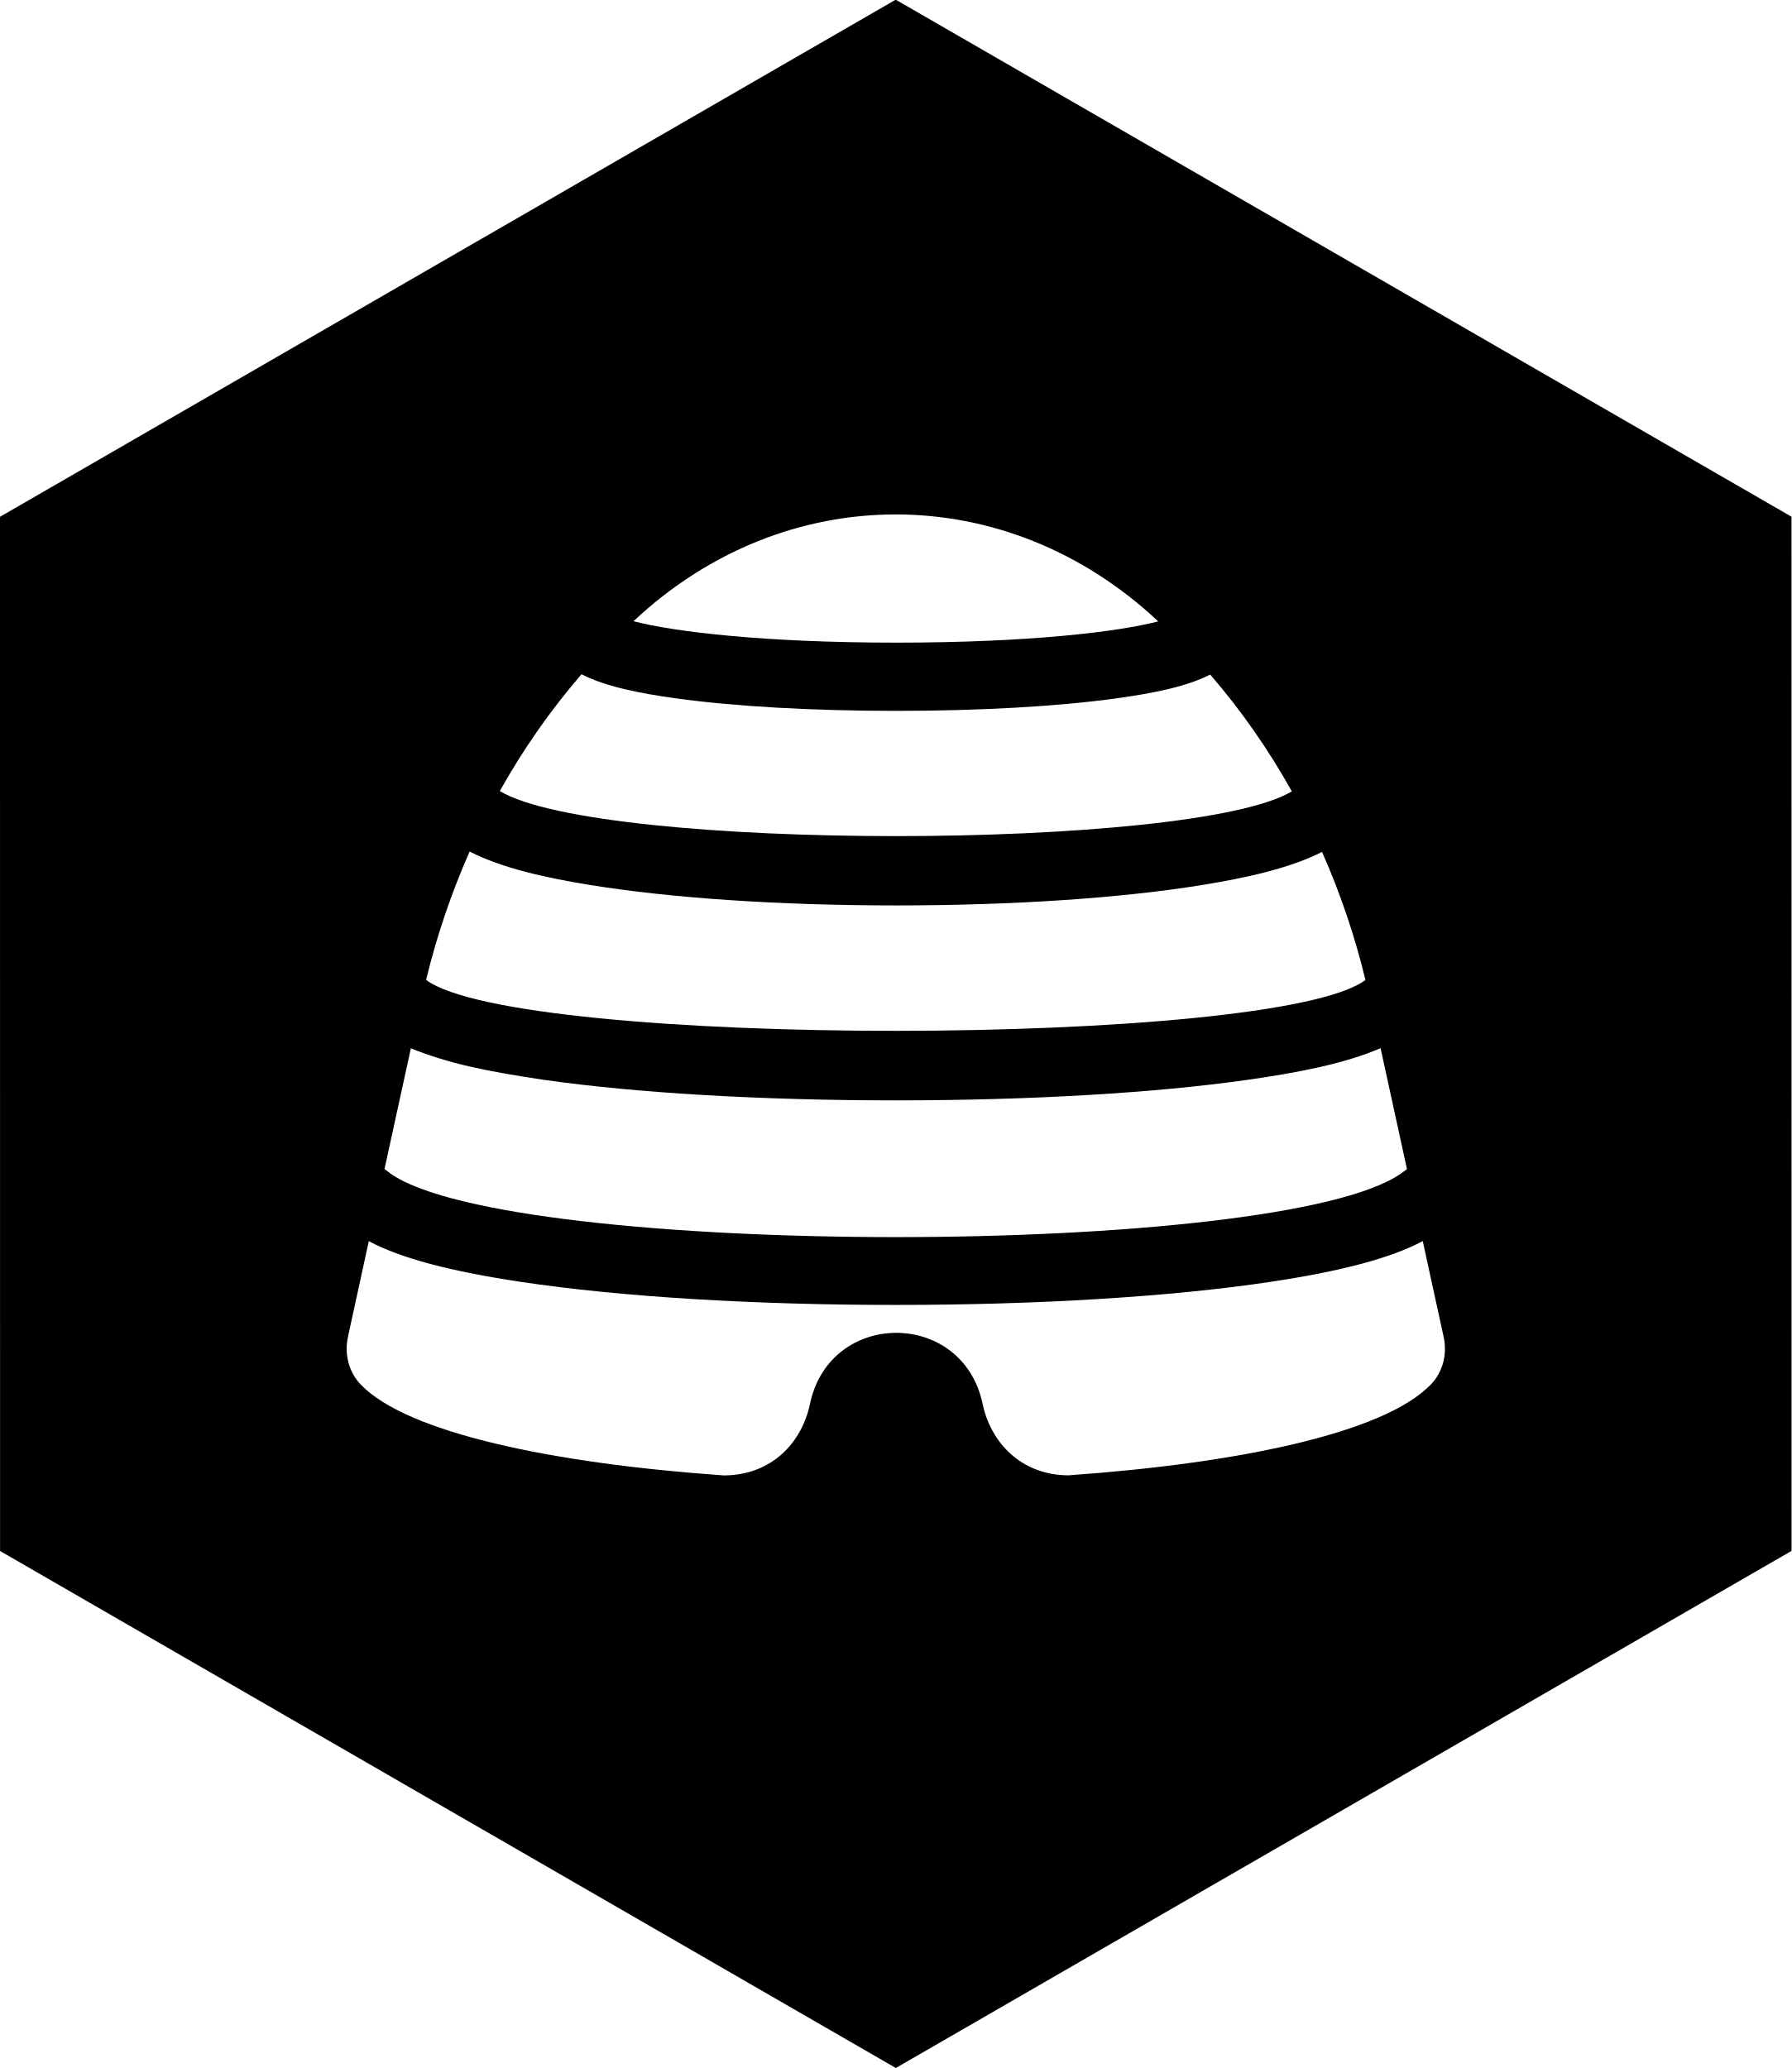
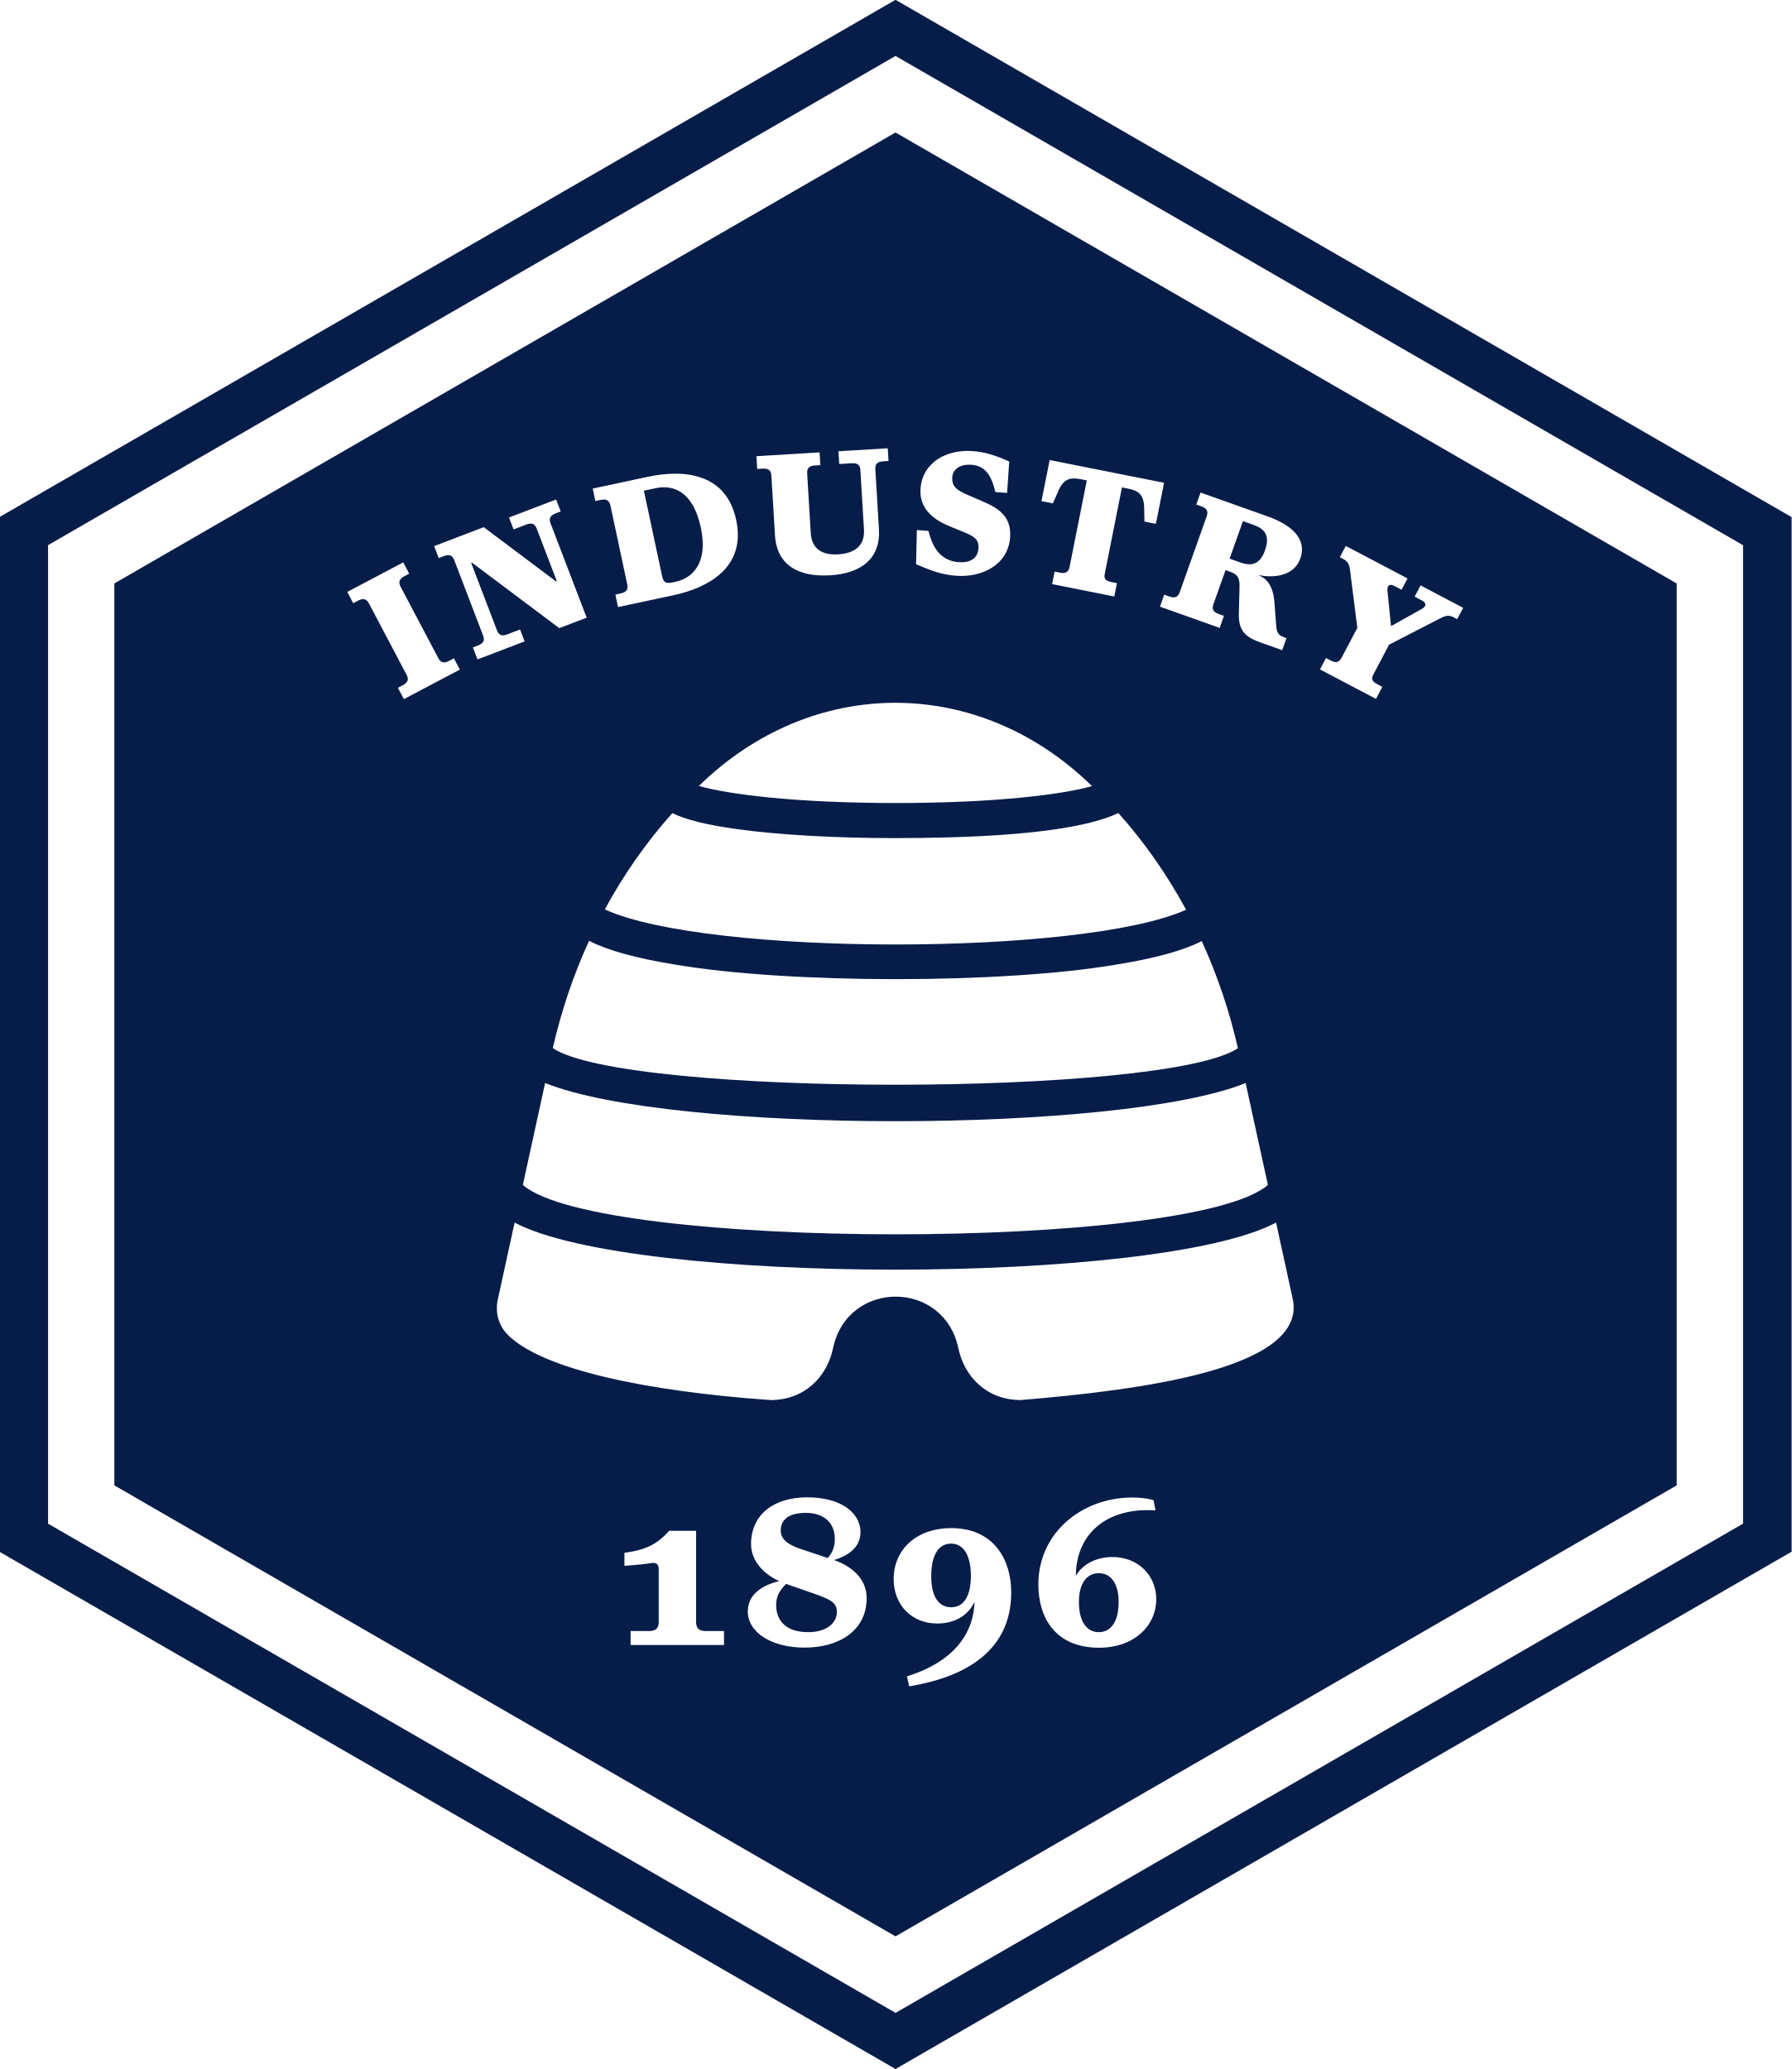
- <svg xmlns="http://www.w3.org/2000/svg" version="1.1" id="svg1" width="500.016" height="577.267" viewBox="0 0 500.016 577.267">
+ <svg xmlns="http://www.w3.org/2000/svg" width="132.25mm" height="152.746mm" viewBox="0 0 132.25 152.746" version="1.1" id="svg1">
  <defs id="defs1">
-     <clipPath clipPathUnits="userSpaceOnUse" id="clipPath2">
-       <path d="m -299.533,289.813 0.025,-432.94 375,0.022 -0.025,432.939 z" id="path2" />
+     <clipPath clipPathUnits="userSpaceOnUse" id="clipPath11">
+       <path d="M -199.013,-109.946 H 175.868 V 323.034 H -199.013 Z" id="path11" />
    </clipPath>
  </defs>
-   <path id="path1" d="m 0,0 c -9.777,-10.185 -40.292,-16.53 -75.929,-19.039 -9.875,0.077 -16.195,6.85 -17.903,14.928 -4.158,19.87 -31.997,19.881 -36.153,-0.002 -1.706,-8.125 -8.069,-14.919 -18.026,-14.942 -35.672,2.51 -66.219,8.848 -76.009,19.03 -2.531,2.633 -3.445,6.406 -2.677,9.957 l 4.37,20.059 c 6.68,-3.581 17.126,-6.327 31.931,-8.541 20.738,-3.109 48.574,-4.814 78.379,-4.812 29.805,10e-4 57.629,1.71 78.367,4.821 14.805,2.216 25.262,4.974 31.941,8.545 L 2.663,9.945 C 3.445,6.394 2.531,2.621 -0.012,-0.012 Z m -213.512,70.355 c 7.879,-3.156 15.406,-4.737 27.804,-6.589 19.498,-2.779 45.669,-4.305 73.701,-4.303 28.027,10e-4 54.203,1.53 73.698,4.312 10.094,1.434 20.312,3.357 27.769,6.622 L -5.01,45.058 -6.355,44.09 C -31.944,26.396 -192.284,26.446 -217.703,44.078 l -1.336,1.015 5.515,25.262 z m 12.295,41.208 c 6.828,-3.539 16.285,-5.551 25.058,-6.983 17.008,-2.769 39.828,-4.307 64.239,-4.305 24.414,10e-4 47.23,1.529 64.242,4.312 8.691,1.423 18.07,3.411 24.886,6.896 3.821,-8.636 6.861,-17.609 9.087,-26.808 -18.713,-14.119 -177.374,-14.299 -196.632,0.008 2.238,9.223 5.288,18.219 9.12,26.88 m 23.427,37.118 c 5.028,-2.613 12.239,-4.014 19.766,-5.053 12.219,-1.695 28.594,-2.62 46.102,-2.619 17.507,0.001 33.882,0.928 46.101,2.624 7.449,1.028 14.602,2.411 19.621,4.973 6.543,-7.557 12.238,-15.776 17.087,-24.456 -20.862,-12.446 -144.854,-12.543 -165.789,0.069 4.851,8.68 10.558,16.888 17.101,24.451 z m 120.703,11.058 c -8.622,-2.228 -27.317,-4.443 -54.836,-4.444 -27.52,-0.002 -46.442,2.247 -54.997,4.485 31.756,29.817 78.061,29.809 109.833,-0.041 m -54.945,130.165 -187.494,-108.265 0.012,-216.516 187.506,-108.239 187.494,108.26 -0.012,216.516 z" style="fill:#000000;fill-opacity:1;fill-rule:nonzero;stroke:none" transform="matrix(1.333333,0,0,-1.333333,399.368,386.4453)" clip-path="url(#clipPath2)" />
+   <g id="layer1" transform="translate(-48.15234,-67.53756)">
+     <path id="path10" d="m 0,0 c -2.578,0 -4.16,-2.274 -4.16,-6.832 0,-4.278 1.582,-6.485 4.16,-6.485 2.574,0 4.133,2.231 4.133,6.555 C 4.133,-2.438 2.59,0 0,0 m 30.898,-6.184 c -2.554,0 -4.16,-2.23 -4.16,-6.019 0,-4.004 1.567,-6.325 4.16,-6.325 2.59,0 4.157,2.274 4.157,6.325 0,3.812 -1.59,6.019 -4.157,6.019 m -62.222,5.016 5.515,-1.844 c 1.102,1.238 1.473,2.531 1.473,4.004 0,3.398 -2.328,5.445 -6.07,5.445 -3.747,0 -5.243,-1.582 -5.243,-3.683 0,-1.793 1.356,-2.946 4.325,-3.93 z m 2.343,-9.196 -5.539,1.934 c -1.449,-1.379 -2.09,-2.734 -2.09,-4.371 0,-3.609 2.348,-5.727 6.688,-5.727 4.113,0 6.023,2.118 6.023,4.184 0,2.066 -1.379,2.688 -5.082,3.98 M 165.699,208.945 -11.633,311.324 -188.957,208.945 V 4.179 L -11.625,-98.199 165.707,4.179 v 204.766 z m 10.168,5.875 V -1.696 l -187.5,-108.253 -187.5,108.253 V 214.82 l 187.5,108.254 z M -7.332,204.953 c 3.086,-1.317 5.371,-2.195 8.457,-2.414 5.351,-0.375 10.808,2.297 11.219,8.043 0.289,4.066 -2.032,5.922 -5.446,7.394 l -3.562,1.543 c -2.211,0.95 -3.227,1.785 -3.094,3.668 0.117,1.707 1.691,2.746 3.977,2.582 2.304,-0.164 3.808,-1.41 4.722,-4.535 l 0.34,-1.183 2.434,-0.168 0.445,6.57 c -2.91,1.324 -5.191,2.004 -7.68,2.183 -5.461,0.383 -10.488,-2.355 -10.883,-7.91 -0.265,-3.75 2.18,-6.203 5.938,-7.761 l 3.613,-1.489 c 2.074,-0.863 2.684,-1.707 2.582,-3.164 -0.156,-2.226 -1.832,-3.086 -4.172,-2.922 -2.492,0.18 -4.781,1.575 -5.937,5.309 l -0.379,1.238 -2.41,0.172 -0.164,-7.164 z m 26.23,13.219 2.395,-0.477 1.152,2.617 c 1.082,2.489 2.422,2.891 4.699,2.434 l 1.246,-0.25 -3.593,-18.055 c -0.215,-1.055 -0.731,-1.504 -2.016,-1.246 l -1.125,0.231 -0.527,-2.625 13.011,-2.594 0.555,2.789 -1.129,0.226 c -1.281,0.258 -1.629,0.7 -1.414,1.754 l 3.594,18.063 1.246,-0.25 c 2.277,-0.453 3.359,-1.332 3.406,-4.051 l 0.055,-2.852 2.394,-0.476 1.711,8.594 -23.937,4.761 -1.715,-8.593 z m 25.692,-19.582 -0.895,-2.512 12.492,-4.442 0.895,2.516 -1.09,0.383 c -1.23,0.437 -1.449,1.086 -1.09,2.098 l 2.524,7.097 0.925,-0.328 c 1.848,-0.66 2.028,-1.519 1.989,-3.363 l -0.133,-5.254 c -0.086,-3.336 0.906,-4.91 4.433,-6.164 l 4.637,-1.645 0.891,2.512 -0.633,0.231 c -1.051,0.375 -1.418,1.07 -1.504,2.246 l -0.375,4.964 c -0.266,3.504 -1.551,4.938 -3.234,5.696 l 0.011,0.039 c 2.633,-0.524 7.223,-0.445 8.618,3.461 1.527,4.293 -2.067,7.16 -6.844,8.851 l -14.012,4.981 -0.894,-2.512 1.066,-0.375 c 1.227,-0.441 1.465,-1.098 1.102,-2.109 L 47.847,199.14 c -0.363,-1.019 -0.957,-1.371 -2.187,-0.933 l -1.063,0.375 z m 32.605,-15.649 11.707,-6.164 1.324,2.516 -1,0.523 c -1.175,0.621 -1.363,1.129 -0.863,2.086 l 3.274,6.219 10.668,5.496 c 1.371,0.715 1.957,0.707 2.96,0.18 l 0.625,-0.328 1.247,2.367 -8.903,4.691 -1.246,-2.359 1.582,-0.828 c 0.914,-0.489 0.891,-1.192 -0.062,-1.723 l -6.461,-3.613 -0.746,7.41 c -0.125,1.09 0.468,1.512 1.386,1.027 l 1.567,-0.824 1.246,2.367 -12.918,6.805 -1.242,-2.363 0.625,-0.332 c 0.988,-0.516 1.34,-1.008 1.527,-2.543 l 1.504,-11.907 -3.274,-6.218 c -0.503,-0.957 -1.128,-1.231 -2.281,-0.625 l -1,0.531 -1.246,-2.367 z M 71.508,51.074 67.992,67.183 c -24.586,-13.109 -134.578,-13.156 -159.328,0 l -3.516,-16.109 c -0.566,-2.578 0.102,-5.312 1.942,-7.223 7.097,-7.386 29.261,-11.992 55.125,-13.808 7.222,0.015 11.836,4.941 13.074,10.832 3.019,14.414 23.207,14.414 26.23,0 1.227,-5.867 5.817,-10.77 12.985,-10.832 24.742,2.058 59.871,6.453 57.011,21.023 z M 42.922,-11.61 c 0,4.965 -3.84,8.805 -9.102,8.805 -3.683,0 -6.418,-1.656 -7.723,-3.933 0.024,8.328 5.926,14.367 16.665,13.699 l -0.415,2.16 c -1.519,0.394 -3.054,0.527 -4.418,0.527 -10.621,0 -19.675,-7.426 -19.675,-18.164 0,-7.176 3.683,-13.269 12.738,-13.269 7.258,0 11.93,4.574 11.93,10.16 z m -30.344,1.426 c 0,6.555 -3.426,13.426 -12.559,13.426 -7.375,0 -12.043,-4.574 -12.043,-10.668 0,-5.453 3.836,-9.293 9.102,-9.293 3.742,0 6.531,1.727 7.816,4.551 -0.14,-5.84 -3.496,-12.297 -14.136,-15.61 l 0.461,-2.089 c 14.41,2.386 21.359,9.265 21.359,19.675 z m -30.25,-1.238 c 0,4.301 -3.445,6.808 -6.828,7.98 2.644,0.809 5.535,2.461 5.535,5.797 0,4.301 -4.348,7.332 -11.145,7.332 -6.796,0 -11.75,-3.445 -11.75,-9.793 0,-3.492 2.625,-6.273 5.907,-7.746 -3.36,-0.781 -6.594,-2.66 -6.594,-6.344 0,-4.324 4.871,-7.566 11.906,-7.566 7.031,0 12.961,3.426 12.961,10.348 z m -29.856,-6.875 h -3.769 c -1.543,0 -2.066,0.641 -2.066,1.957 V 2.691 h -5.61 C -61.5,-0.09 -63.711,-1.285 -68.356,-1.93 v -2.711 c 2.532,0.16 4.325,0.371 5.657,0.574 0.984,0.164 1.519,-0.226 1.519,-1.285 V -16.34 c 0,-1.309 -0.523,-1.957 -2.094,-1.957 h -3.789 v -2.922 h 19.543 v 2.922 z m -51.585,203.332 9.867,3.773 -0.953,2.493 -2.657,-1.02 c -1.222,-0.469 -1.808,-0.117 -2.191,0.895 l -5.375,14.05 0.164,0.063 18.273,-13.707 5.727,2.191 -7.535,19.692 c -0.383,1.011 -0.18,1.66 1.043,2.132 l 1.055,0.407 -0.954,2.5 -9.855,-3.77 0.957,-2.492 2.656,1.02 c 1.219,0.468 1.809,0.117 2.192,-0.883 l 4.191,-10.953 -0.164,-0.063 -15.125,11.352 -10.371,-3.973 0.957,-2.496 1.055,0.406 c 1.222,0.469 1.828,0.125 2.211,-0.887 l 6,-15.687 c 0.382,-1.004 0.164,-1.668 -1.059,-2.129 l -1.059,-0.41 0.957,-2.496 z m -3.68,-2.133 -1.246,2.367 -1.004,-0.535 c -1.156,-0.609 -1.778,-0.328 -2.285,0.621 l -7.84,14.86 c -0.504,0.945 -0.379,1.621 0.773,2.23 l 1.004,0.531 -1.246,2.368 -11.711,-6.18 1.246,-2.367 1.004,0.535 c 1.16,0.609 1.793,0.336 2.301,-0.613 l 7.84,-14.86 c 0.504,-0.953 0.363,-1.633 -0.789,-2.238 l -1.004,-0.524 1.246,-2.367 11.711,6.18 z m 17.84,-86.508 -4.66,-21.336 0.023,-0.015 c 15.703,-13.731 139.98,-13.778 155.852,0 l 0.023,0.015 -4.66,21.328 C 35.308,85.75 -58.528,85.719 -84.953,96.394 m 9.195,29.746 c -3.297,-7.183 -5.824,-14.718 -7.59,-22.449 15.305,-10.258 128.383,-10.164 143.36,-0.008 -1.766,7.715 -4.286,15.235 -7.567,22.403 -3.91,-1.989 -9.73,-3.578 -17.687,-4.879 -23.934,-4.106 -68.77,-4.106 -92.696,0 -8.043,1.316 -13.902,2.922 -17.812,4.941 z m 0.77,94.657 0.554,-2.618 1.113,0.239 c 1.278,0.273 1.825,-0.168 2.043,-1.215 l 3.5,-16.418 c 0.231,-1.051 -0.093,-1.668 -1.367,-1.941 l -1.105,-0.239 0.555,-2.613 11.515,2.457 c 7.59,1.621 15.305,5.977 13.203,15.785 -2.09,9.805 -10.894,10.637 -18.5,9.016 l -11.511,-2.461 z m 34.257,6.757 0.157,-2.66 1.129,0.071 c 1.3,0.078 1.777,-0.43 1.839,-1.504 l 0.754,-12.469 c 0.375,-6.195 4.879,-8.758 11.551,-8.352 6.445,0.391 10.574,3.469 10.199,9.668 l -0.754,12.469 c -0.062,1.07 0.321,1.637 1.629,1.715 l 1.129,0.07 -0.164,2.66 -10.316,-0.625 0.164,-2.664 2.609,0.157 c 1.309,0.082 1.762,-0.43 1.824,-1.5 l 0.746,-12.371 c 0.211,-3.547 -2.148,-4.997 -5.382,-5.192 -3.219,-0.195 -5.543,0.973 -5.758,4.52 l -0.742,12.367 c -0.063,1.074 0.328,1.637 1.629,1.715 l 1.128,0.07 -0.164,2.664 -13.214,-0.801 z m 29.137,-79.914 c -12.633,0 -24.437,0.676 -33.234,1.887 -6.196,0.856 -10.594,1.93 -13.508,3.34 -5.508,-6.156 -10.215,-12.934 -14.125,-20.148 21.367,-9.782 100.094,-9.766 121.625,-0.063 -3.926,7.246 -8.641,14.047 -14.172,20.234 -5.723,-2.726 -18.414,-5.242 -46.578,-5.242 z m -41.184,10.918 c 6.071,-1.746 20.153,-3.57 41.184,-3.57 21.031,0 34.934,1.801 41.066,3.539 -23.71,23.235 -58.539,23.235 -82.25,0.031 m 41.145,136.75 163.453,-94.375 V 12.187 L -11.633,-82.188 -175.086,12.187 v 188.746 z m -46.789,-94.179 0.805,0.172 c 3.476,0.746 6.839,3.855 5.238,11.351 -1.652,7.738 -5.934,8.969 -9.414,8.223 l -2.496,-0.531 3.844,-18 c 0.226,-1.051 0.675,-1.504 2.031,-1.215 z m 118.941,4.199 -2.246,0.797 2.793,7.859 2.227,-0.793 c 2.277,-0.812 3.508,-2.183 2.386,-5.332 -1.07,-3.023 -2.898,-3.34 -5.16,-2.531" style="fill:#071d49;fill-opacity:1;fill-rule:nonzero;stroke:none" transform="matrix(0.3527778,0,0,-0.3527778,118.3599,181.4969)" clip-path="url(#clipPath11)" />
+   </g>
</svg>
